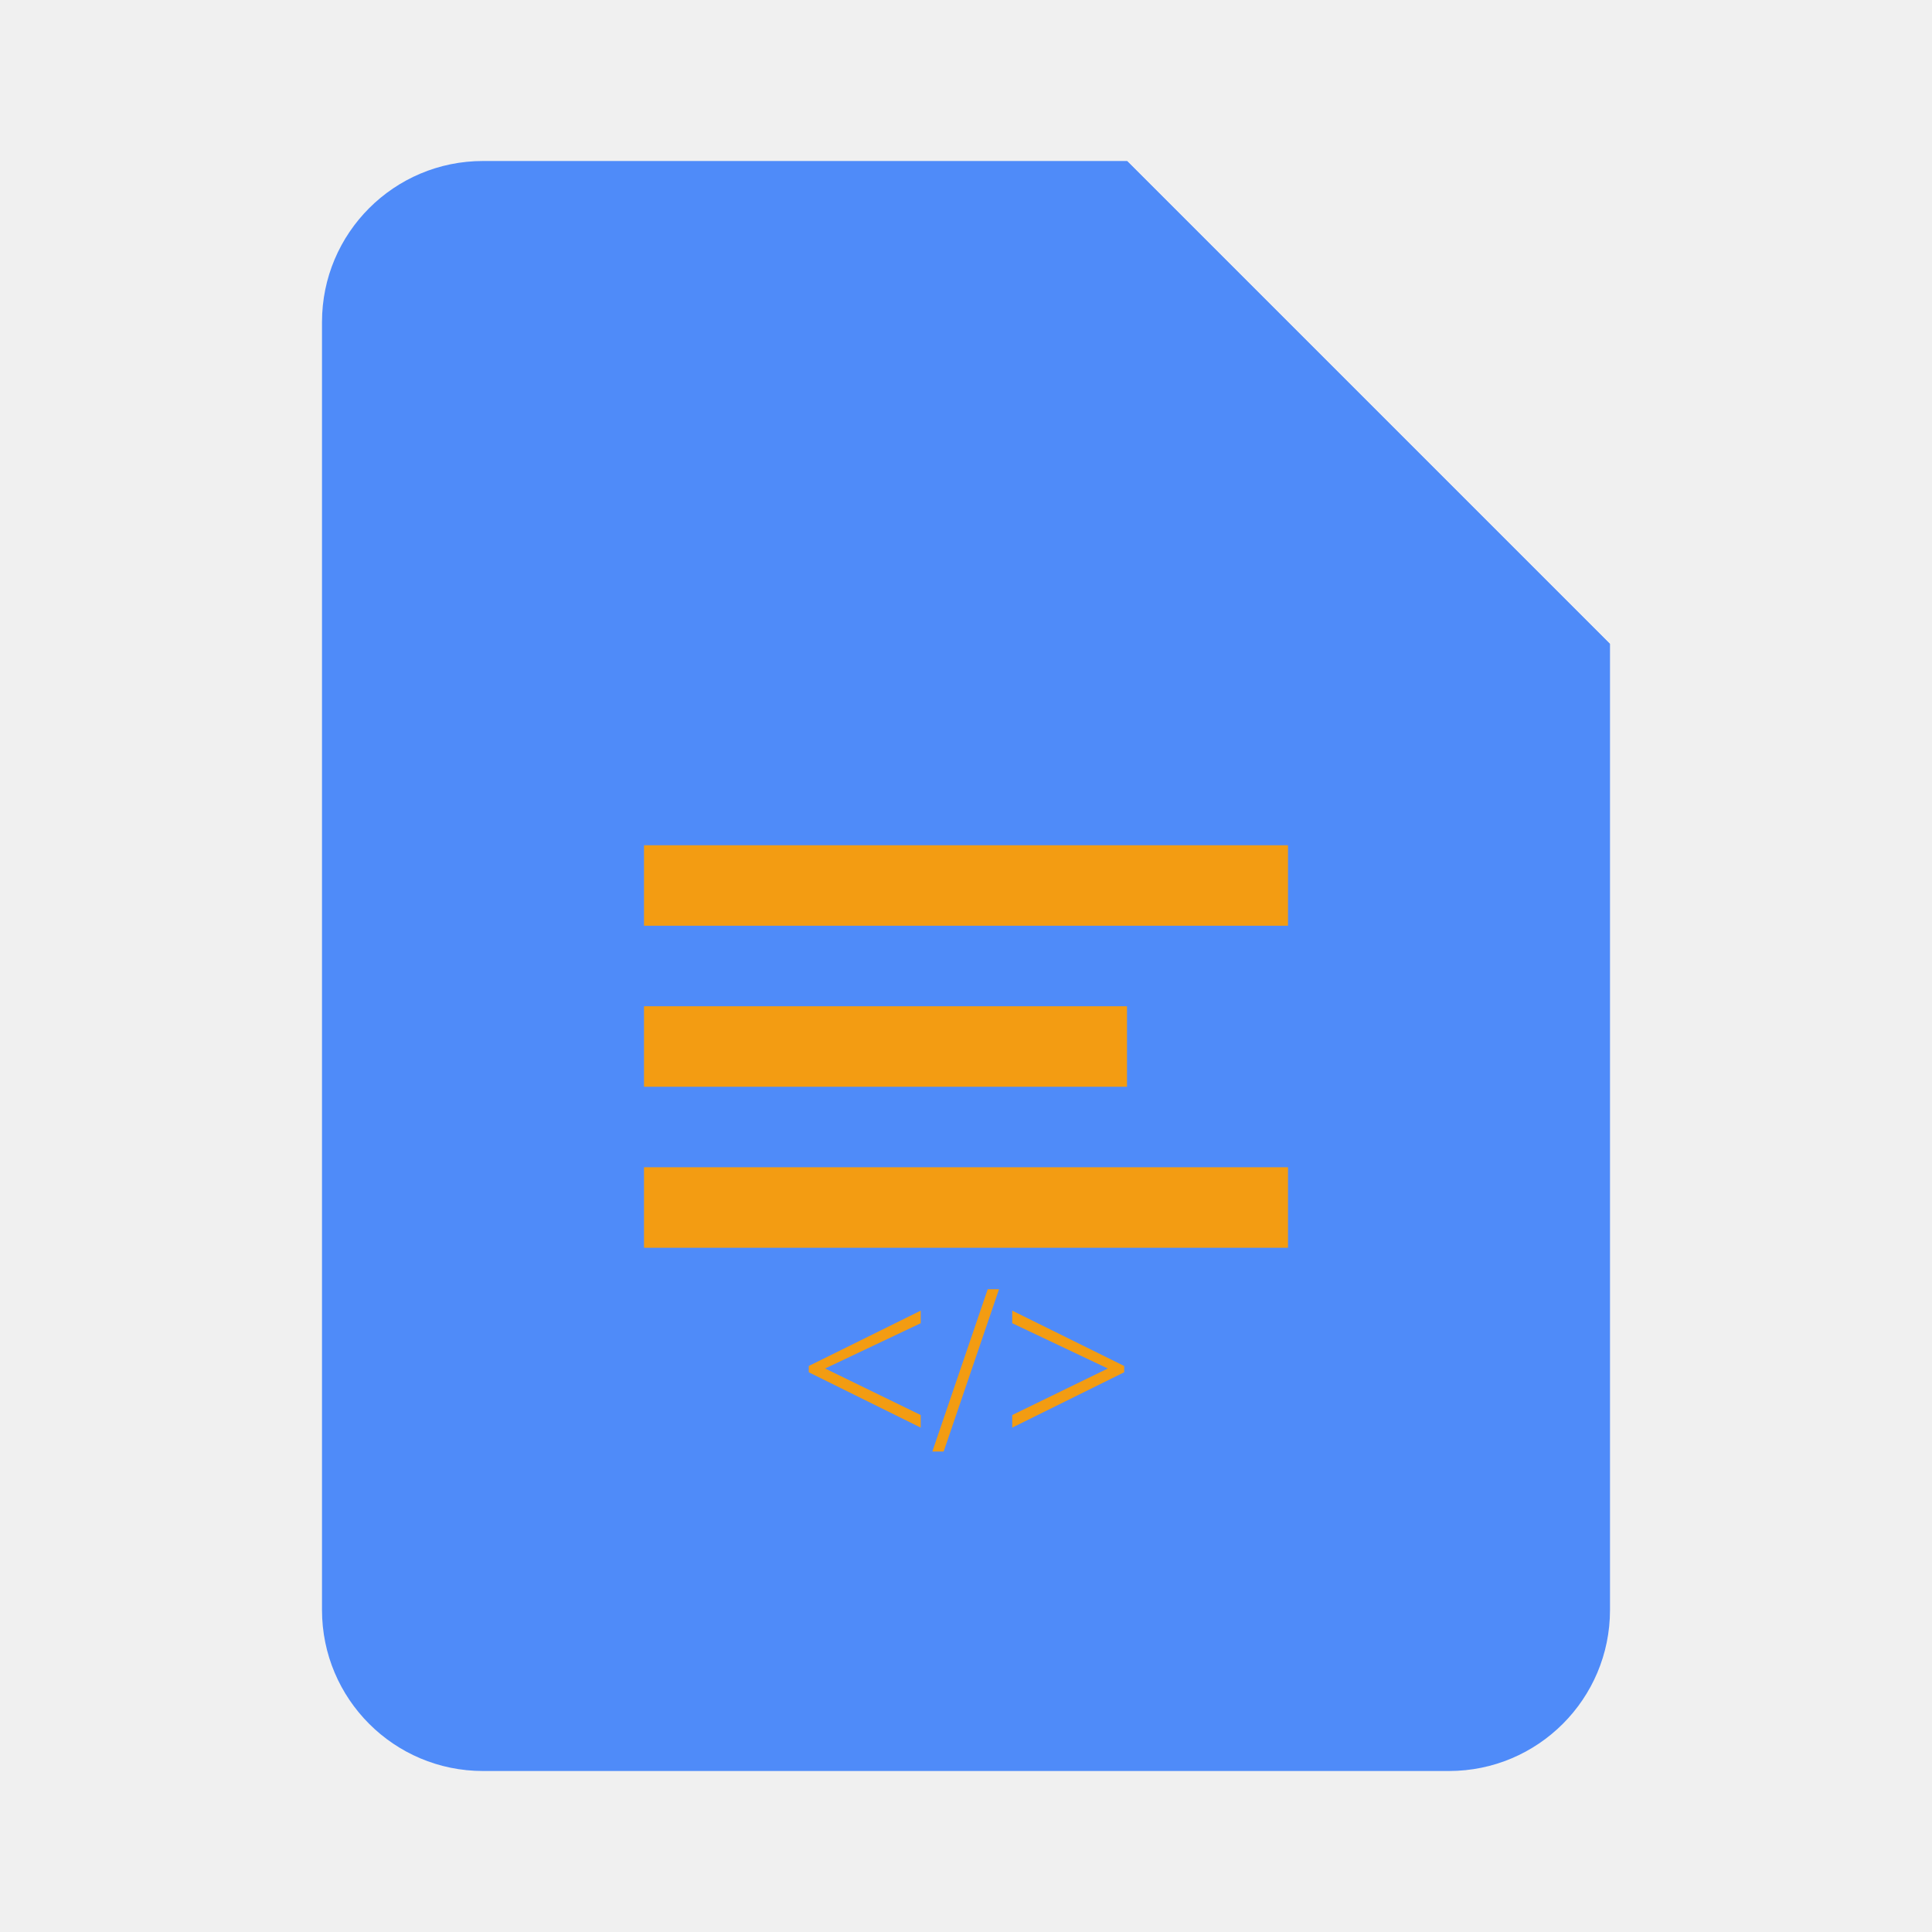
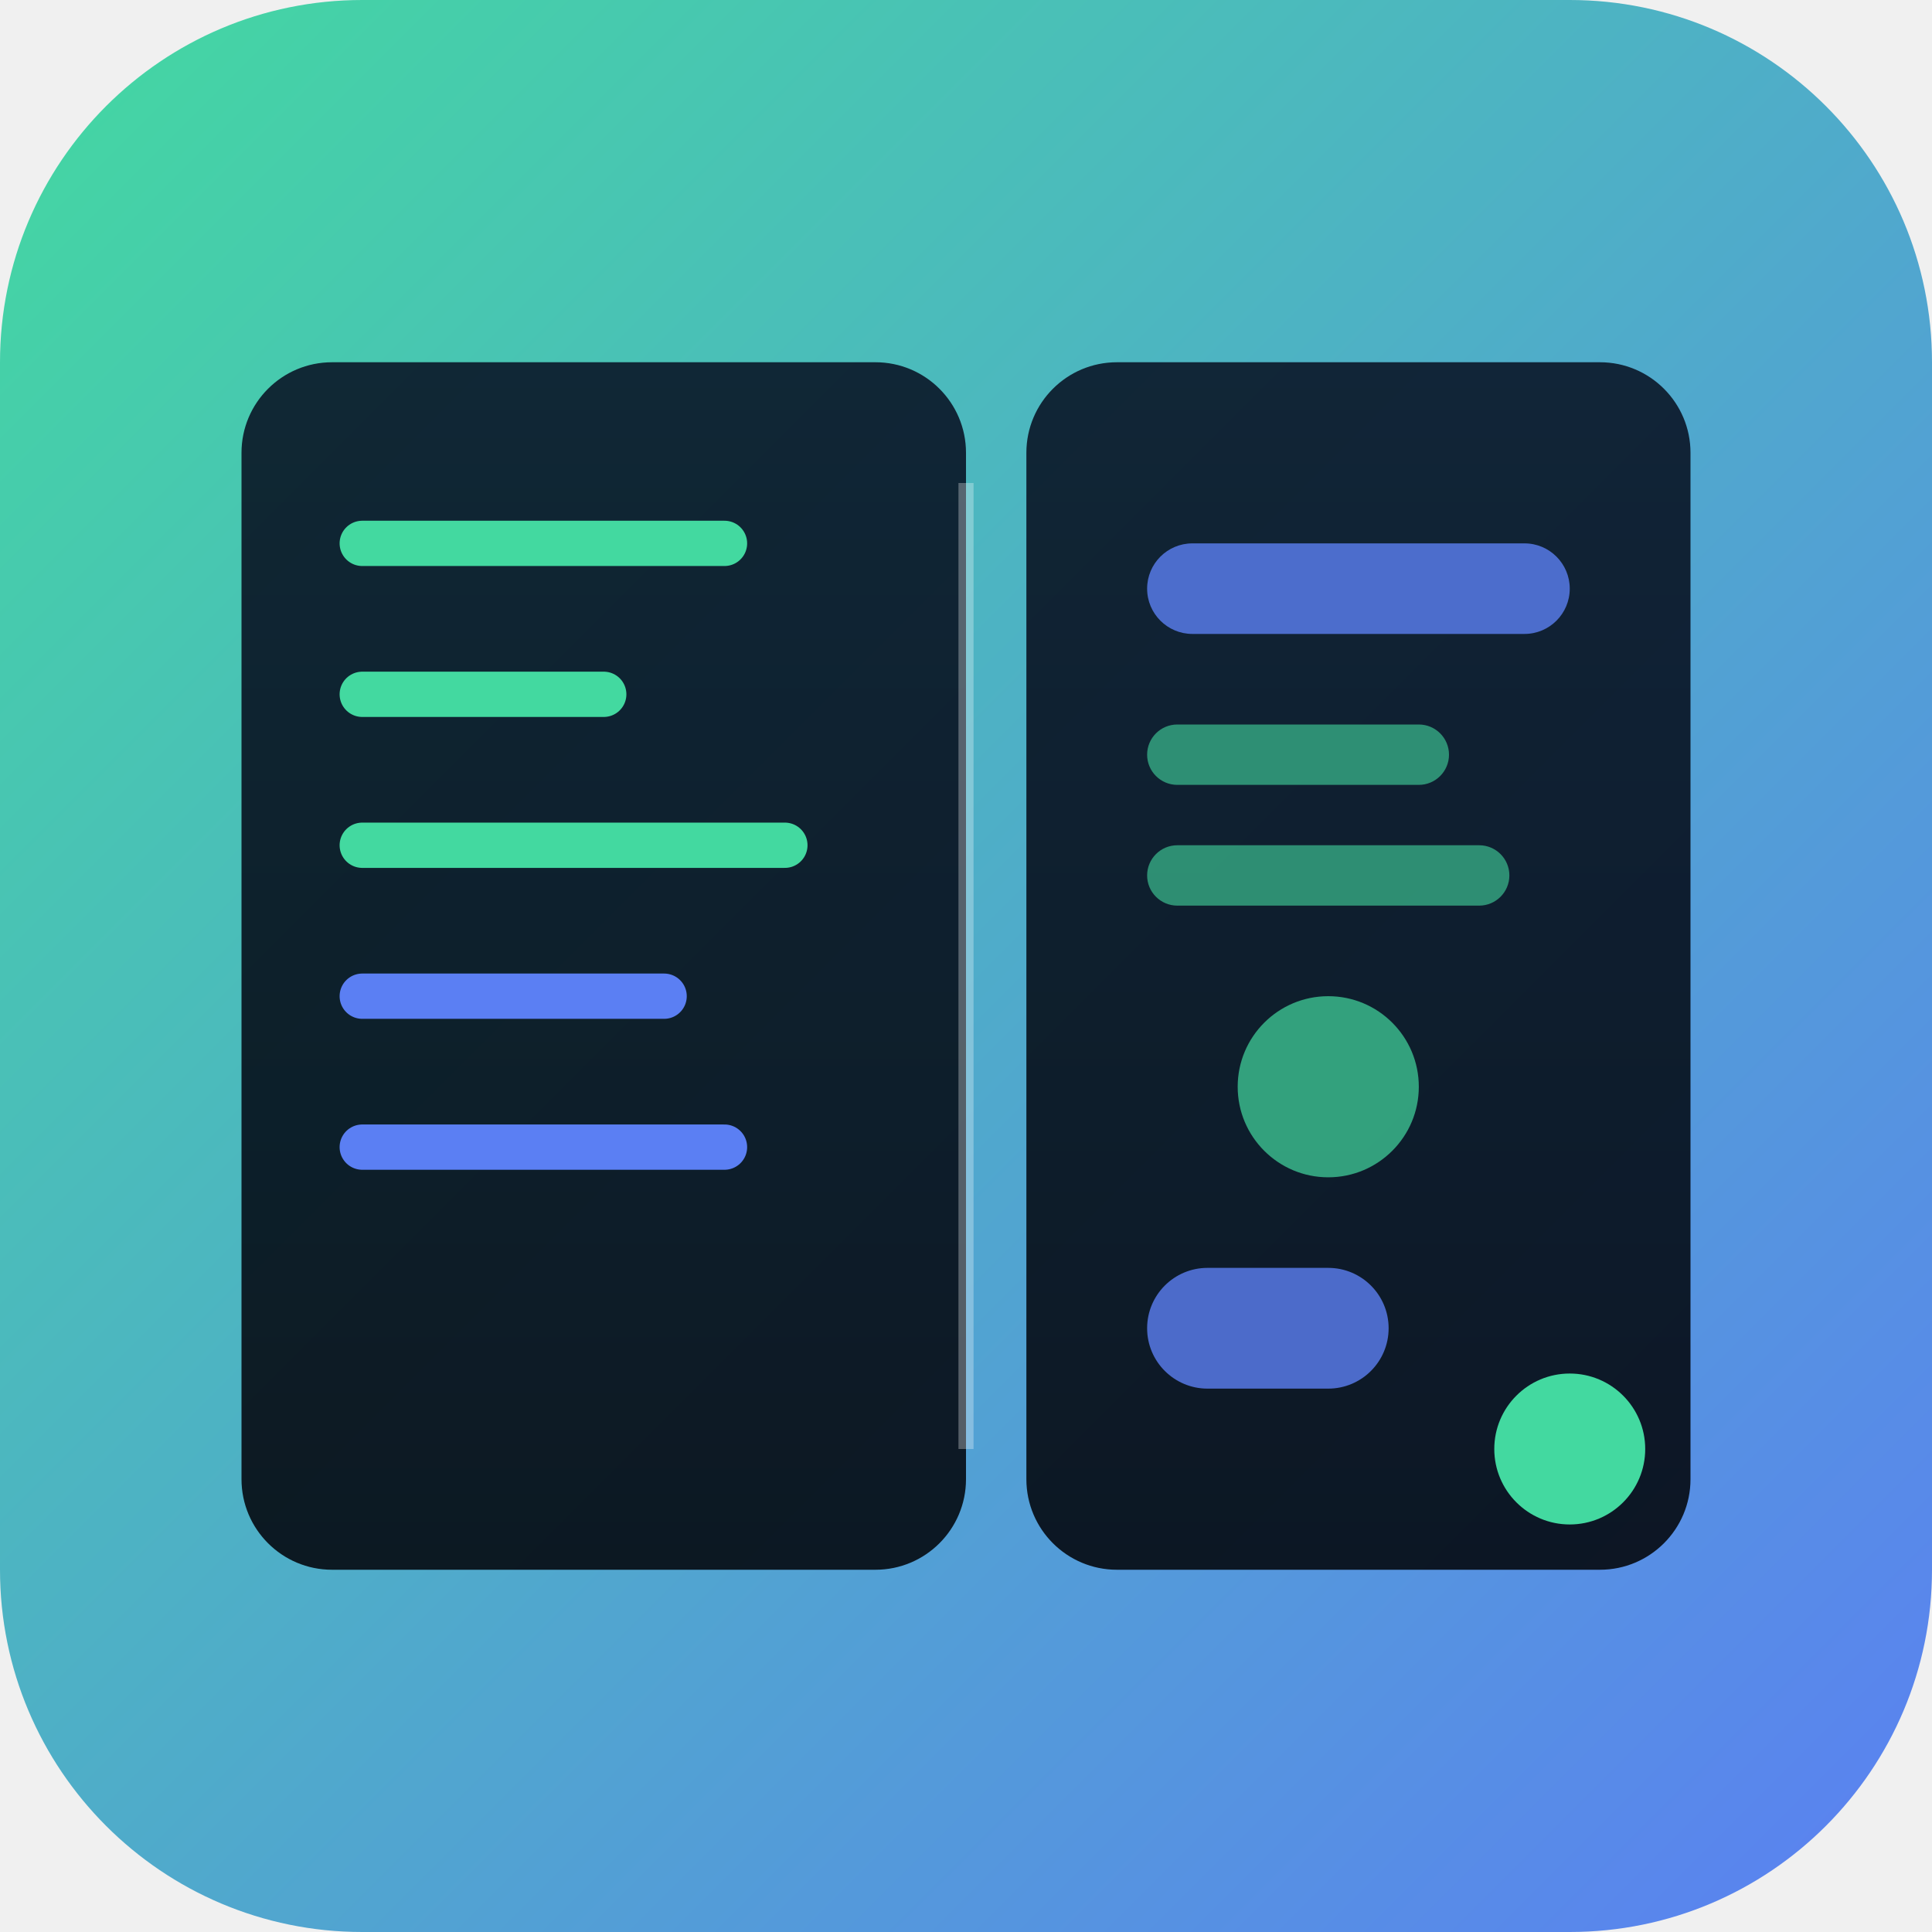
- <svg xmlns="http://www.w3.org/2000/svg" viewBox="0 0 24 24">
-   <path d="M14 2H6a2 2 0 0 0-2 2v16a2 2 0 0 0 2 2h12a2 2 0 0 0 2-2V8z" fill="#4F8BF9" />
-   <polyline points="14,2 14,8 20,8" fill="#4F8BF9" />
-   <line x1="8" y1="11" x2="16" y2="11" stroke="#F39C12" stroke-width="1" />
-   <line x1="8" y1="13" x2="14" y2="13" stroke="#F39C12" stroke-width="1" />
-   <line x1="8" y1="15" x2="16" y2="15" stroke="#F39C12" stroke-width="1" />
-   <text x="12" y="18" font-size="3" text-anchor="middle" fill="#F39C12">&lt;/&gt;</text>
+ <svg xmlns="http://www.w3.org/2000/svg" viewBox="0 0 64 64">
+   <defs>
+     <linearGradient id="bgGrad" x1="0%" y1="0%" x2="100%" y2="100%">
+       <stop offset="0%" style="stop-color:#43d9a0;stop-opacity:1" />
+       <stop offset="100%" style="stop-color:#5b7ff3;stop-opacity:1" />
+     </linearGradient>
+     <linearGradient id="screenGrad" x1="0%" y1="0%" x2="0%" y2="100%">
+       <stop offset="0%" style="stop-color:#0a1628;stop-opacity:1" />
+       <stop offset="100%" style="stop-color:#040910;stop-opacity:1" />
+     </linearGradient>
+   </defs>
+   <rect width="64" height="64" rx="12" fill="url(#bgGrad)" />
+   <rect x="8" y="12" width="24" height="40" rx="3" fill="url(#screenGrad)" opacity="0.9" />
+   <line x1="12" y1="18" x2="24" y2="18" stroke="#43d9a0" stroke-width="1.5" stroke-linecap="round" />
+   <line x1="12" y1="23" x2="20" y2="23" stroke="#43d9a0" stroke-width="1.5" stroke-linecap="round" />
+   <line x1="12" y1="28" x2="26" y2="28" stroke="#43d9a0" stroke-width="1.5" stroke-linecap="round" />
+   <line x1="12" y1="33" x2="22" y2="33" stroke="#5b7ff3" stroke-width="1.5" stroke-linecap="round" />
+   <line x1="12" y1="38" x2="24" y2="38" stroke="#5b7ff3" stroke-width="1.5" stroke-linecap="round" />
+   <rect x="34" y="12" width="22" height="40" rx="3" fill="url(#screenGrad)" opacity="0.9" />
+   <rect x="38" y="18" width="14" height="3" rx="1.5" fill="#5b7ff3" opacity="0.8" />
+   <rect x="38" y="24" width="10" height="2" rx="1" fill="#43d9a0" opacity="0.6" />
+   <rect x="38" y="28" width="12" height="2" rx="1" fill="#43d9a0" opacity="0.6" />
+   <circle cx="44" cy="36" r="3" fill="#43d9a0" opacity="0.7" />
+   <rect x="38" y="42" width="8" height="4" rx="2" fill="#5b7ff3" opacity="0.8" />
+   <line x1="32" y1="16" x2="32" y2="48" stroke="#ffffff" stroke-width="0.5" opacity="0.3" />
+   <circle cx="52" cy="48" r="2.5" fill="#43d9a0">
+     <animate attributeName="opacity" values="1;0.4;1" dur="2s" repeatCount="indefinite" />
+   </circle>
</svg>
